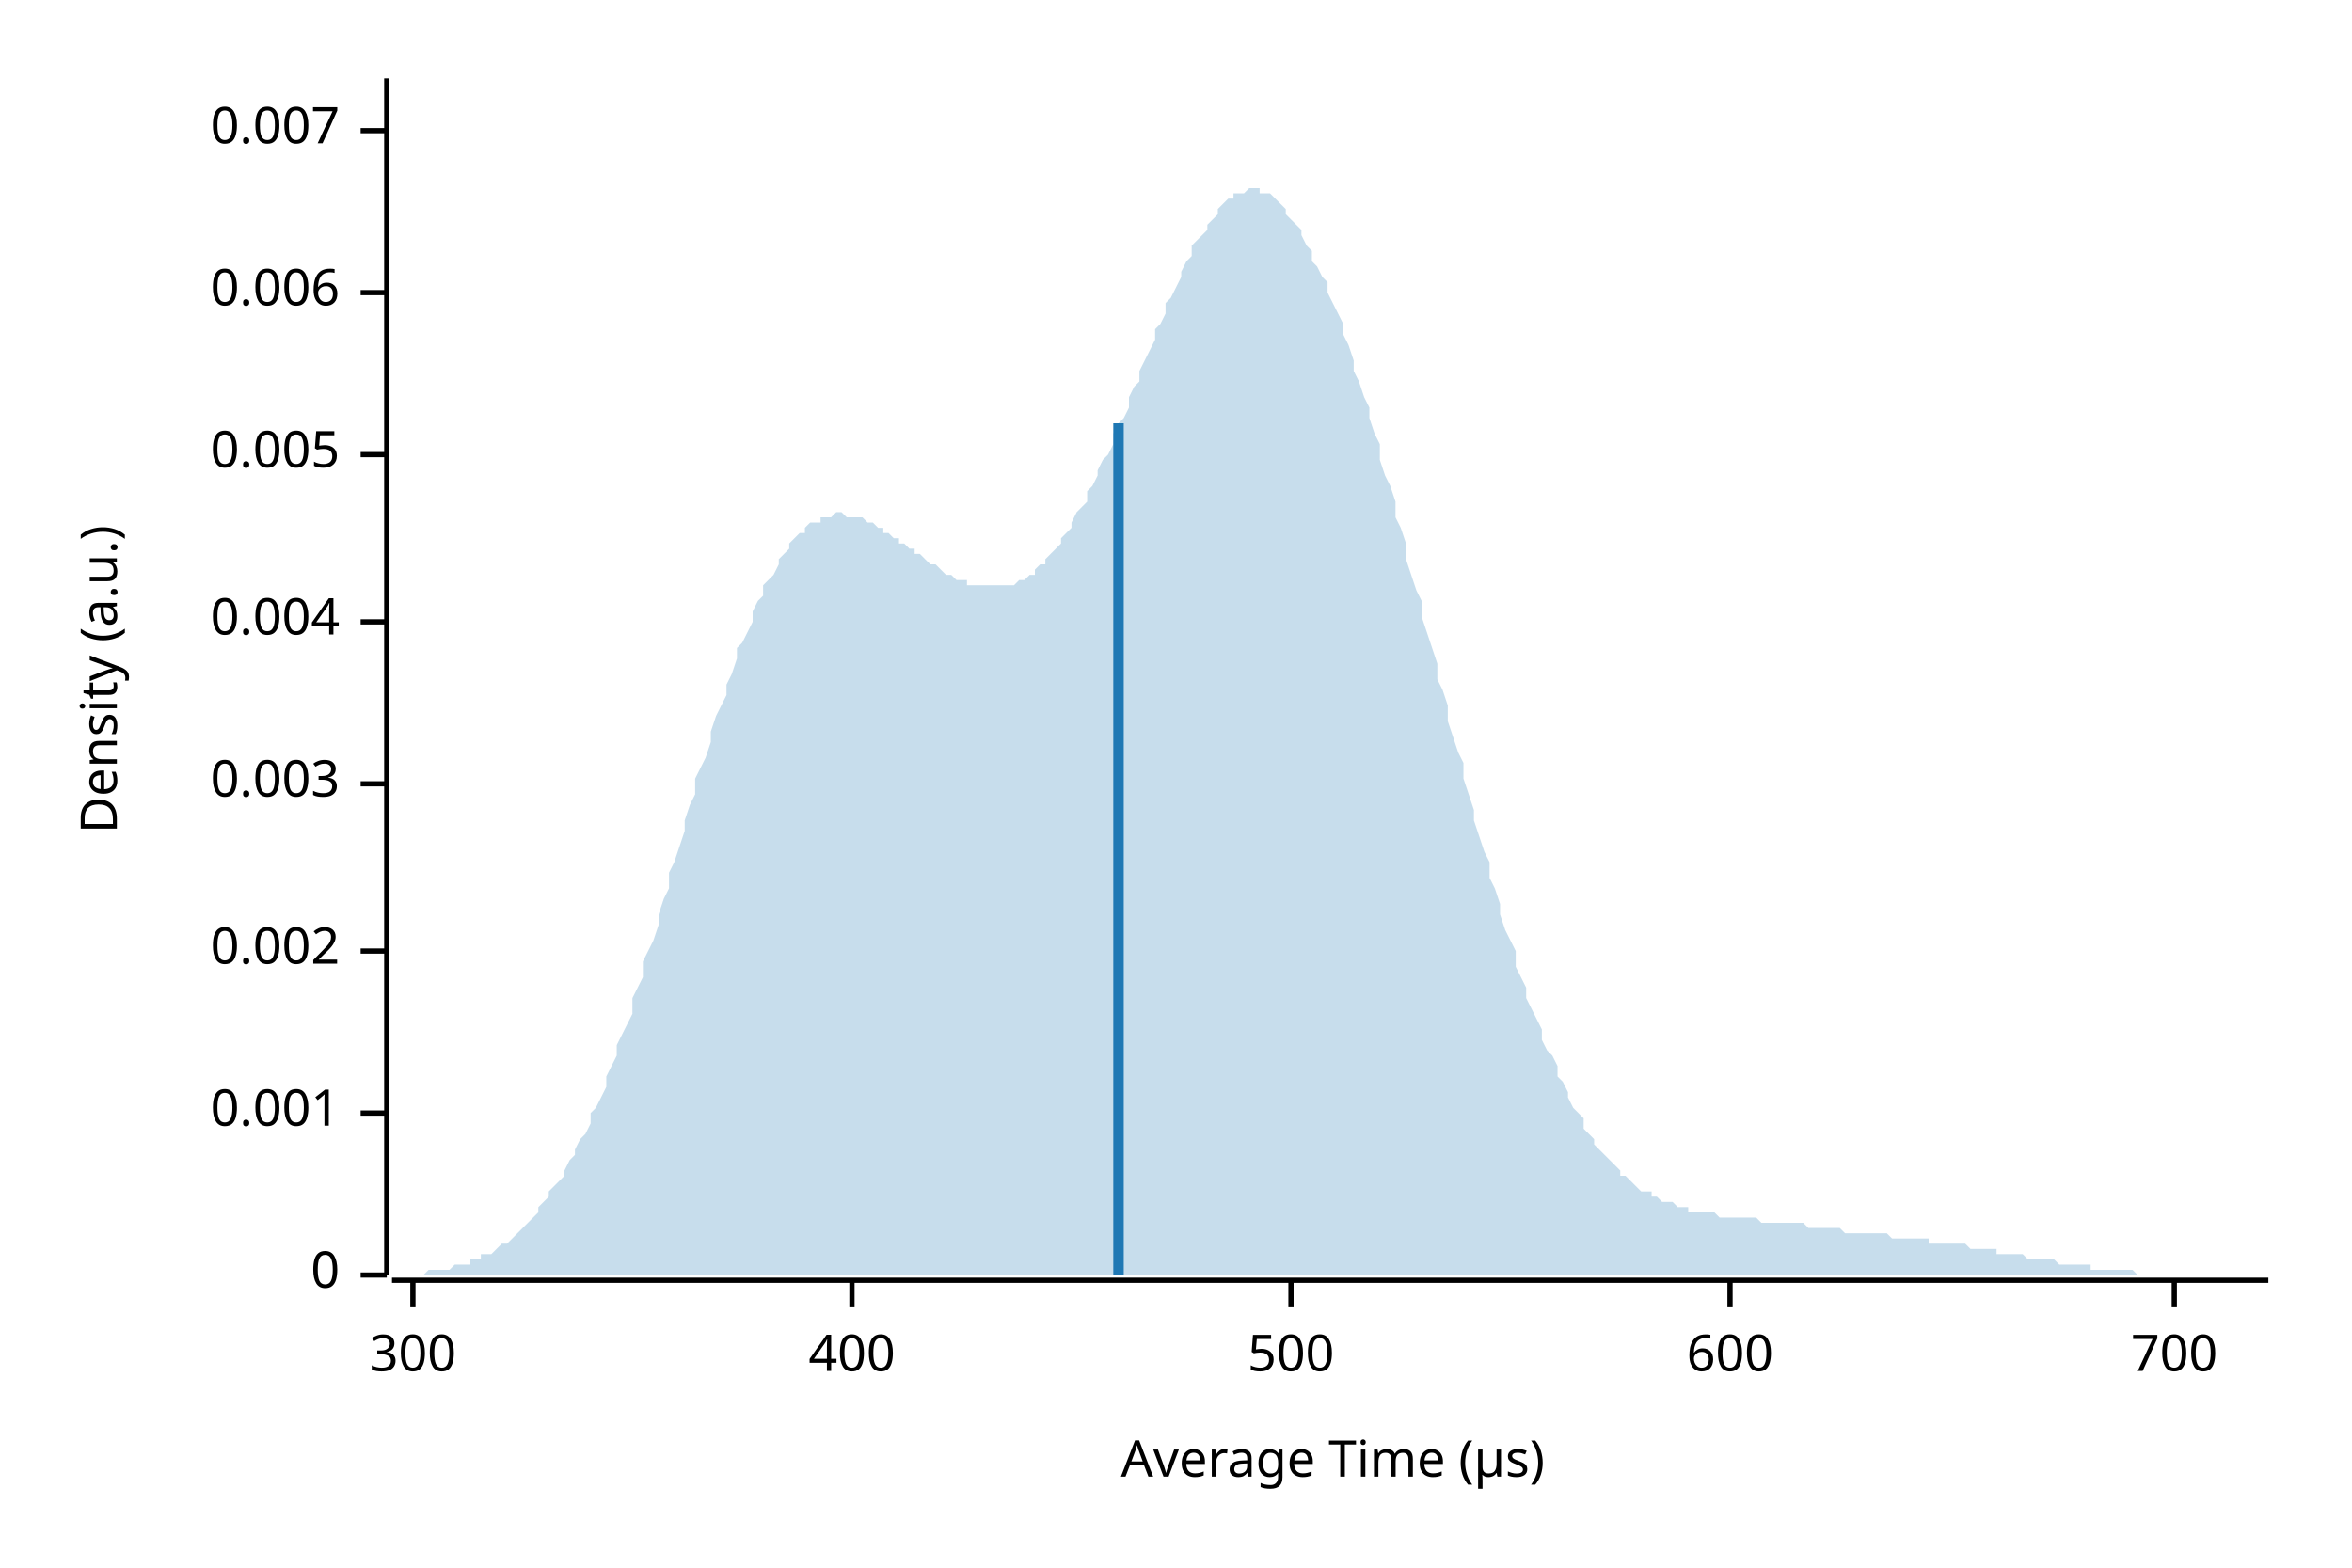
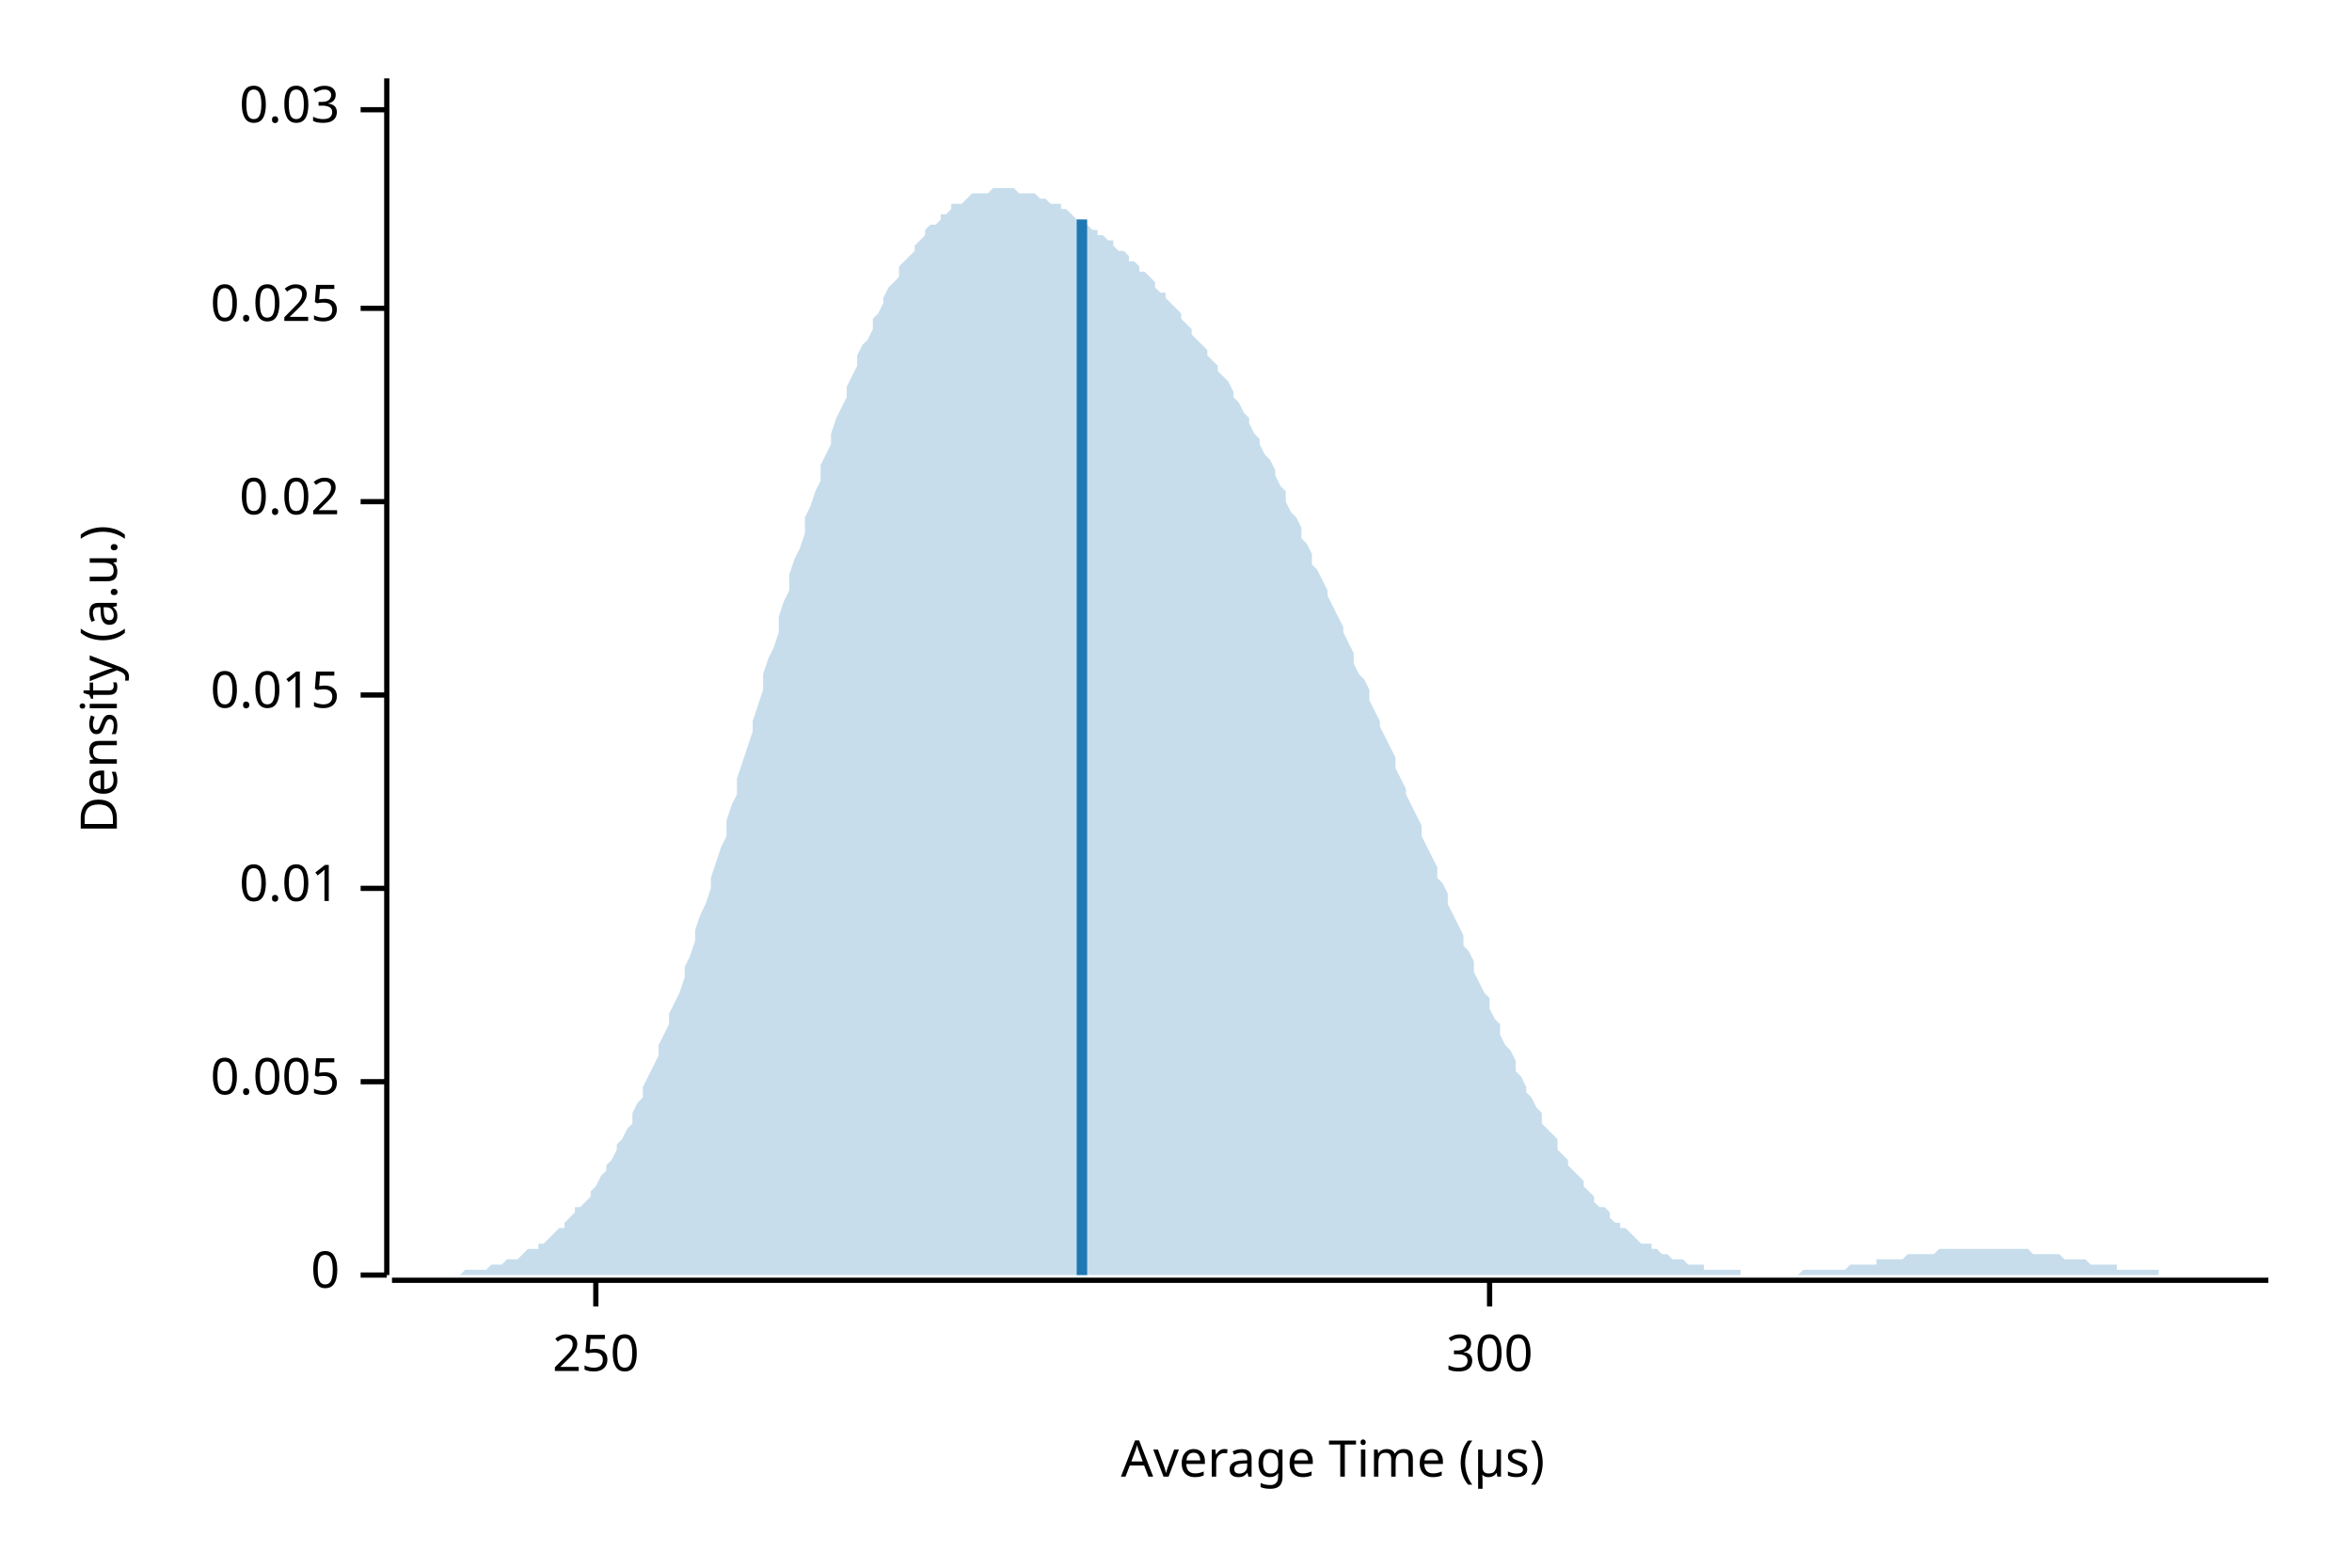
<svg xmlns="http://www.w3.org/2000/svg" width="450" height="300" viewBox="0 0 450 300">
  <text x="15" y="130" dy="0.76em" text-anchor="middle" font-family="sans-serif" font-size="9.677" opacity="1" fill="#000000" transform="rotate(270, 15, 130)">
Density (a.u.)
</text>
  <text x="255" y="285" dy="-0.5ex" text-anchor="middle" font-family="sans-serif" font-size="9.677" opacity="1" fill="#000000">
Average Time (µs)
</text>
  <polyline fill="none" opacity="1" stroke="#000000" stroke-width="1" points="74,15 74,244 " />
  <text x="65" y="244" dy="0.5ex" text-anchor="end" font-family="sans-serif" font-size="9.677" opacity="1" fill="#000000">
0
</text>
  <polyline fill="none" opacity="1" stroke="#000000" stroke-width="1" points="69,244 74,244 " />
-   <text x="65" y="213" dy="0.5ex" text-anchor="end" font-family="sans-serif" font-size="9.677" opacity="1" fill="#000000">
- 0.001
- </text>
-   <polyline fill="none" opacity="1" stroke="#000000" stroke-width="1" points="69,213 74,213 " />
-   <text x="65" y="182" dy="0.5ex" text-anchor="end" font-family="sans-serif" font-size="9.677" opacity="1" fill="#000000">
- 0.002
- </text>
-   <polyline fill="none" opacity="1" stroke="#000000" stroke-width="1" points="69,182 74,182 " />
-   <text x="65" y="150" dy="0.5ex" text-anchor="end" font-family="sans-serif" font-size="9.677" opacity="1" fill="#000000">
- 0.003
- </text>
-   <polyline fill="none" opacity="1" stroke="#000000" stroke-width="1" points="69,150 74,150 " />
-   <text x="65" y="119" dy="0.5ex" text-anchor="end" font-family="sans-serif" font-size="9.677" opacity="1" fill="#000000">
- 0.004
- </text>
-   <polyline fill="none" opacity="1" stroke="#000000" stroke-width="1" points="69,119 74,119 " />
-   <text x="65" y="87" dy="0.5ex" text-anchor="end" font-family="sans-serif" font-size="9.677" opacity="1" fill="#000000">
+   <text x="65" y="207" dy="0.5ex" text-anchor="end" font-family="sans-serif" font-size="9.677" opacity="1" fill="#000000">
0.005
</text>
-   <polyline fill="none" opacity="1" stroke="#000000" stroke-width="1" points="69,87 74,87 " />
-   <text x="65" y="56" dy="0.5ex" text-anchor="end" font-family="sans-serif" font-size="9.677" opacity="1" fill="#000000">
- 0.006
+   <polyline fill="none" opacity="1" stroke="#000000" stroke-width="1" points="69,207 74,207 " />
+   <text x="65" y="170" dy="0.5ex" text-anchor="end" font-family="sans-serif" font-size="9.677" opacity="1" fill="#000000">
+ 0.01
</text>
-   <polyline fill="none" opacity="1" stroke="#000000" stroke-width="1" points="69,56 74,56 " />
-   <text x="65" y="25" dy="0.5ex" text-anchor="end" font-family="sans-serif" font-size="9.677" opacity="1" fill="#000000">
- 0.007
+   <polyline fill="none" opacity="1" stroke="#000000" stroke-width="1" points="69,170 74,170 " />
+   <text x="65" y="133" dy="0.5ex" text-anchor="end" font-family="sans-serif" font-size="9.677" opacity="1" fill="#000000">
+ 0.015
</text>
-   <polyline fill="none" opacity="1" stroke="#000000" stroke-width="1" points="69,25 74,25 " />
+   <polyline fill="none" opacity="1" stroke="#000000" stroke-width="1" points="69,133 74,133 " />
+   <text x="65" y="96" dy="0.5ex" text-anchor="end" font-family="sans-serif" font-size="9.677" opacity="1" fill="#000000">
+ 0.02
+ </text>
+   <polyline fill="none" opacity="1" stroke="#000000" stroke-width="1" points="69,96 74,96 " />
+   <text x="65" y="59" dy="0.5ex" text-anchor="end" font-family="sans-serif" font-size="9.677" opacity="1" fill="#000000">
+ 0.025
+ </text>
+   <polyline fill="none" opacity="1" stroke="#000000" stroke-width="1" points="69,59 74,59 " />
+   <text x="65" y="21" dy="0.5ex" text-anchor="end" font-family="sans-serif" font-size="9.677" opacity="1" fill="#000000">
+ 0.03
+ </text>
+   <polyline fill="none" opacity="1" stroke="#000000" stroke-width="1" points="69,21 74,21 " />
  <polyline fill="none" opacity="1" stroke="#000000" stroke-width="1" points="75,245 434,245 " />
-   <text x="79" y="255" dy="0.76em" text-anchor="middle" font-family="sans-serif" font-size="9.677" opacity="1" fill="#000000">
+   <text x="114" y="255" dy="0.76em" text-anchor="middle" font-family="sans-serif" font-size="9.677" opacity="1" fill="#000000">
+ 250
+ </text>
+   <polyline fill="none" opacity="1" stroke="#000000" stroke-width="1" points="114,245 114,250 " />
+   <text x="285" y="255" dy="0.76em" text-anchor="middle" font-family="sans-serif" font-size="9.677" opacity="1" fill="#000000">
300
</text>
-   <polyline fill="none" opacity="1" stroke="#000000" stroke-width="1" points="79,245 79,250 " />
-   <text x="163" y="255" dy="0.76em" text-anchor="middle" font-family="sans-serif" font-size="9.677" opacity="1" fill="#000000">
- 400
- </text>
-   <polyline fill="none" opacity="1" stroke="#000000" stroke-width="1" points="163,245 163,250 " />
-   <text x="247" y="255" dy="0.76em" text-anchor="middle" font-family="sans-serif" font-size="9.677" opacity="1" fill="#000000">
- 500
- </text>
-   <polyline fill="none" opacity="1" stroke="#000000" stroke-width="1" points="247,245 247,250 " />
-   <text x="331" y="255" dy="0.76em" text-anchor="middle" font-family="sans-serif" font-size="9.677" opacity="1" fill="#000000">
- 600
- </text>
-   <polyline fill="none" opacity="1" stroke="#000000" stroke-width="1" points="331,245 331,250 " />
-   <text x="416" y="255" dy="0.76em" text-anchor="middle" font-family="sans-serif" font-size="9.677" opacity="1" fill="#000000">
- 700
- </text>
-   <polyline fill="none" opacity="1" stroke="#000000" stroke-width="1" points="416,245 416,250 " />
-   <polygon opacity="0.25" fill="#1F78B4" points="75,244 75,244 76,244 77,244 77,244 78,244 79,244 80,244 80,244 81,244 82,243 82,243 83,243 84,243 85,243 85,243 86,243 87,242 87,242 88,242 89,242 90,242 90,241 91,241 92,241 92,240 93,240 94,240 95,239 95,239 96,238 97,238 98,237 98,237 99,236 100,235 100,235 101,234 102,233 103,232 103,231 104,230 105,229 105,228 106,227 107,226 108,225 108,224 109,222 110,221 110,220 111,218 112,217 113,215 113,213 114,212 115,210 116,208 116,206 117,204 118,202 118,200 119,198 120,196 121,194 121,191 122,189 123,187 123,184 124,182 125,180 126,177 126,175 127,172 128,170 128,167 129,165 130,162 131,159 131,157 132,154 133,152 133,149 134,147 135,145 136,142 136,140 137,137 138,135 139,133 139,131 140,129 141,126 141,124 142,123 143,121 144,119 144,117 145,115 146,114 146,112 147,111 148,110 149,108 149,107 150,106 151,105 151,104 152,103 153,102 154,102 154,101 155,100 156,100 157,100 157,99 158,99 159,99 159,99 160,98 161,98 162,99 162,99 163,99 164,99 164,99 165,99 166,100 167,100 167,100 168,101 169,101 169,102 170,102 171,103 172,103 172,104 173,104 174,105 175,105 175,106 176,106 177,107 177,107 178,108 179,108 180,109 180,109 181,110 182,110 182,110 183,111 184,111 185,111 185,112 186,112 187,112 187,112 188,112 189,112 190,112 190,112 191,112 192,112 192,112 193,112 194,112 195,111 195,111 196,111 197,110 198,110 198,109 199,108 200,108 200,107 201,106 202,105 203,104 203,103 204,102 205,101 205,100 206,98 207,97 208,96 208,94 209,93 210,91 210,90 211,88 212,87 213,85 213,83 214,81 215,80 216,78 216,76 217,74 218,73 218,71 219,69 220,67 221,65 221,63 222,62 223,60 223,58 224,57 225,55 226,53 226,52 227,50 228,49 228,47 229,46 230,45 231,44 231,43 232,42 233,41 233,40 234,39 235,38 236,38 236,37 237,37 238,37 239,36 239,36 240,36 241,36 241,37 242,37 243,37 244,38 244,38 245,39 246,40 246,41 247,42 248,43 249,44 249,45 250,47 251,48 251,50 252,51 253,53 254,54 254,56 255,58 256,60 257,62 257,64 258,66 259,69 259,71 260,73 261,76 262,78 262,80 263,83 264,85 264,88 265,91 266,93 267,96 267,99 268,101 269,104 269,107 270,110 271,113 272,115 272,118 273,121 274,124 275,127 275,130 276,132 277,135 277,138 278,141 279,144 280,146 280,149 281,152 282,155 282,157 283,160 284,163 285,165 285,168 286,170 287,173 287,175 288,178 289,180 290,182 290,185 291,187 292,189 292,191 293,193 294,195 295,197 295,199 296,201 297,202 298,204 298,206 299,207 300,209 300,210 301,212 302,213 303,214 303,216 304,217 305,218 305,219 306,220 307,221 308,222 308,222 309,223 310,224 310,225 311,225 312,226 313,227 313,227 314,228 315,228 316,228 316,229 317,229 318,230 318,230 319,230 320,230 321,231 321,231 322,231 323,231 323,232 324,232 325,232 326,232 326,232 327,232 328,232 328,232 329,233 330,233 331,233 331,233 332,233 333,233 333,233 334,233 335,233 336,233 336,233 337,234 338,234 339,234 339,234 340,234 341,234 341,234 342,234 343,234 344,234 344,234 345,234 346,235 346,235 347,235 348,235 349,235 349,235 350,235 351,235 351,235 352,235 353,236 354,236 354,236 355,236 356,236 357,236 357,236 358,236 359,236 359,236 360,236 361,236 362,237 362,237 363,237 364,237 364,237 365,237 366,237 367,237 367,237 368,237 369,237 369,238 370,238 371,238 372,238 372,238 373,238 374,238 375,238 375,238 376,238 377,239 377,239 378,239 379,239 380,239 380,239 381,239 382,239 382,240 383,240 384,240 385,240 385,240 386,240 387,240 387,240 388,241 389,241 390,241 390,241 391,241 392,241 392,241 393,241 394,242 395,242 395,242 396,242 397,242 398,242 398,242 399,242 400,242 400,243 401,243 402,243 403,243 403,243 404,243 405,243 405,243 406,243 407,243 408,243 408,243 409,244 410,244 410,244 411,244 412,244 413,244 413,244 414,244 415,244 416,244 416,244 417,244 418,244 418,244 419,244 420,244 421,244 421,244 422,244 423,244 423,244 424,244 425,244 426,244 426,244 427,244 428,244 428,244 429,244 430,244 431,244 431,244 432,244 433,244 434,244 434,244 75,244 " />
-   <polyline fill="none" opacity="1" stroke="#1F78B4" stroke-width="2" points="214,244 214,81 " />
+   <polyline fill="none" opacity="1" stroke="#000000" stroke-width="1" points="285,245 285,250 " />
+   <polygon opacity="0.25" fill="#1F78B4" points="75,244 75,244 76,244 77,244 77,244 78,244 79,244 80,244 80,244 81,244 82,244 82,244 83,244 84,244 85,244 85,244 86,244 87,244 87,244 88,244 89,243 90,243 90,243 91,243 92,243 92,243 93,243 94,242 95,242 95,242 96,242 97,241 98,241 98,241 99,241 100,240 100,240 101,239 102,239 103,239 103,238 104,238 105,237 105,237 106,236 107,235 108,235 108,234 109,233 110,232 110,231 111,231 112,230 113,229 113,228 114,227 115,225 116,224 116,223 117,222 118,220 118,219 119,218 120,216 121,215 121,213 122,211 123,210 123,208 124,206 125,204 126,202 126,200 127,198 128,196 128,194 129,192 130,190 131,187 131,185 132,183 133,180 133,178 134,175 135,173 136,170 136,168 137,165 138,162 139,160 139,157 140,154 141,152 141,149 142,146 143,143 144,140 144,138 145,135 146,132 146,129 147,126 148,124 149,121 149,118 150,115 151,113 151,110 152,107 153,105 154,102 154,99 155,97 156,94 157,92 157,89 158,87 159,85 159,83 160,80 161,78 162,76 162,74 163,72 164,70 164,68 165,66 166,65 167,63 167,61 168,60 169,58 169,57 170,55 171,54 172,53 172,51 173,50 174,49 175,48 175,47 176,46 177,45 177,44 178,43 179,43 180,42 180,41 181,41 182,40 182,39 183,39 184,39 185,38 185,38 186,37 187,37 187,37 188,37 189,37 190,36 190,36 191,36 192,36 192,36 193,36 194,36 195,37 195,37 196,37 197,37 198,37 198,37 199,38 200,38 200,38 201,39 202,39 203,39 203,40 204,40 205,41 205,41 206,42 207,42 208,43 208,43 209,44 210,44 210,45 211,45 212,46 213,46 213,47 214,48 215,48 216,49 216,50 217,50 218,51 218,52 219,52 220,53 221,54 221,55 222,56 223,56 223,57 224,58 225,59 226,60 226,61 227,62 228,63 228,64 229,65 230,66 231,67 231,68 232,69 233,70 233,71 234,72 235,73 236,75 236,76 237,77 238,79 239,80 239,81 240,83 241,84 241,85 242,87 243,88 244,90 244,91 245,93 246,94 246,96 247,98 248,99 249,101 249,103 250,104 251,106 251,108 252,109 253,111 254,113 254,114 255,116 256,118 257,120 257,121 258,123 259,125 259,127 260,129 261,130 262,132 262,134 263,136 264,138 264,139 265,141 266,143 267,145 267,147 268,149 269,151 269,152 270,154 271,156 272,158 272,160 273,162 274,164 275,166 275,168 276,169 277,171 277,173 278,175 279,177 280,179 280,181 281,182 282,184 282,186 283,188 284,190 285,191 285,193 286,195 287,196 287,198 288,200 289,201 290,203 290,205 291,206 292,208 292,209 293,210 294,212 295,213 295,215 296,216 297,217 298,218 298,220 299,221 300,222 300,223 301,224 302,225 303,226 303,227 304,228 305,229 305,230 306,231 307,231 308,232 308,233 309,234 310,234 310,235 311,235 312,236 313,237 313,237 314,238 315,238 316,238 316,239 317,239 318,240 318,240 319,240 320,241 321,241 321,241 322,241 323,242 323,242 324,242 325,242 326,242 326,243 327,243 328,243 328,243 329,243 330,243 331,243 331,243 332,243 333,243 333,244 334,244 335,244 336,244 336,244 337,244 338,244 339,244 339,244 340,244 341,244 341,244 342,244 343,244 344,244 344,244 345,243 346,243 346,243 347,243 348,243 349,243 349,243 350,243 351,243 351,243 352,243 353,243 354,242 354,242 355,242 356,242 357,242 357,242 358,242 359,242 359,241 360,241 361,241 362,241 362,241 363,241 364,241 364,241 365,240 366,240 367,240 367,240 368,240 369,240 369,240 370,240 371,239 372,239 372,239 373,239 374,239 375,239 375,239 376,239 377,239 377,239 378,239 379,239 380,239 380,239 381,239 382,239 382,239 383,239 384,239 385,239 385,239 386,239 387,239 387,239 388,239 389,240 390,240 390,240 391,240 392,240 392,240 393,240 394,240 395,241 395,241 396,241 397,241 398,241 398,241 399,241 400,242 400,242 401,242 402,242 403,242 403,242 404,242 405,242 405,243 406,243 407,243 408,243 408,243 409,243 410,243 410,243 411,243 412,243 413,243 413,244 414,244 415,244 416,244 416,244 417,244 418,244 418,244 419,244 420,244 421,244 421,244 422,244 423,244 423,244 424,244 425,244 426,244 426,244 427,244 428,244 428,244 429,244 430,244 431,244 431,244 432,244 433,244 434,244 434,244 75,244 " />
+   <polyline fill="none" opacity="1" stroke="#1F78B4" stroke-width="2" points="207,244 207,42 " />
</svg>
